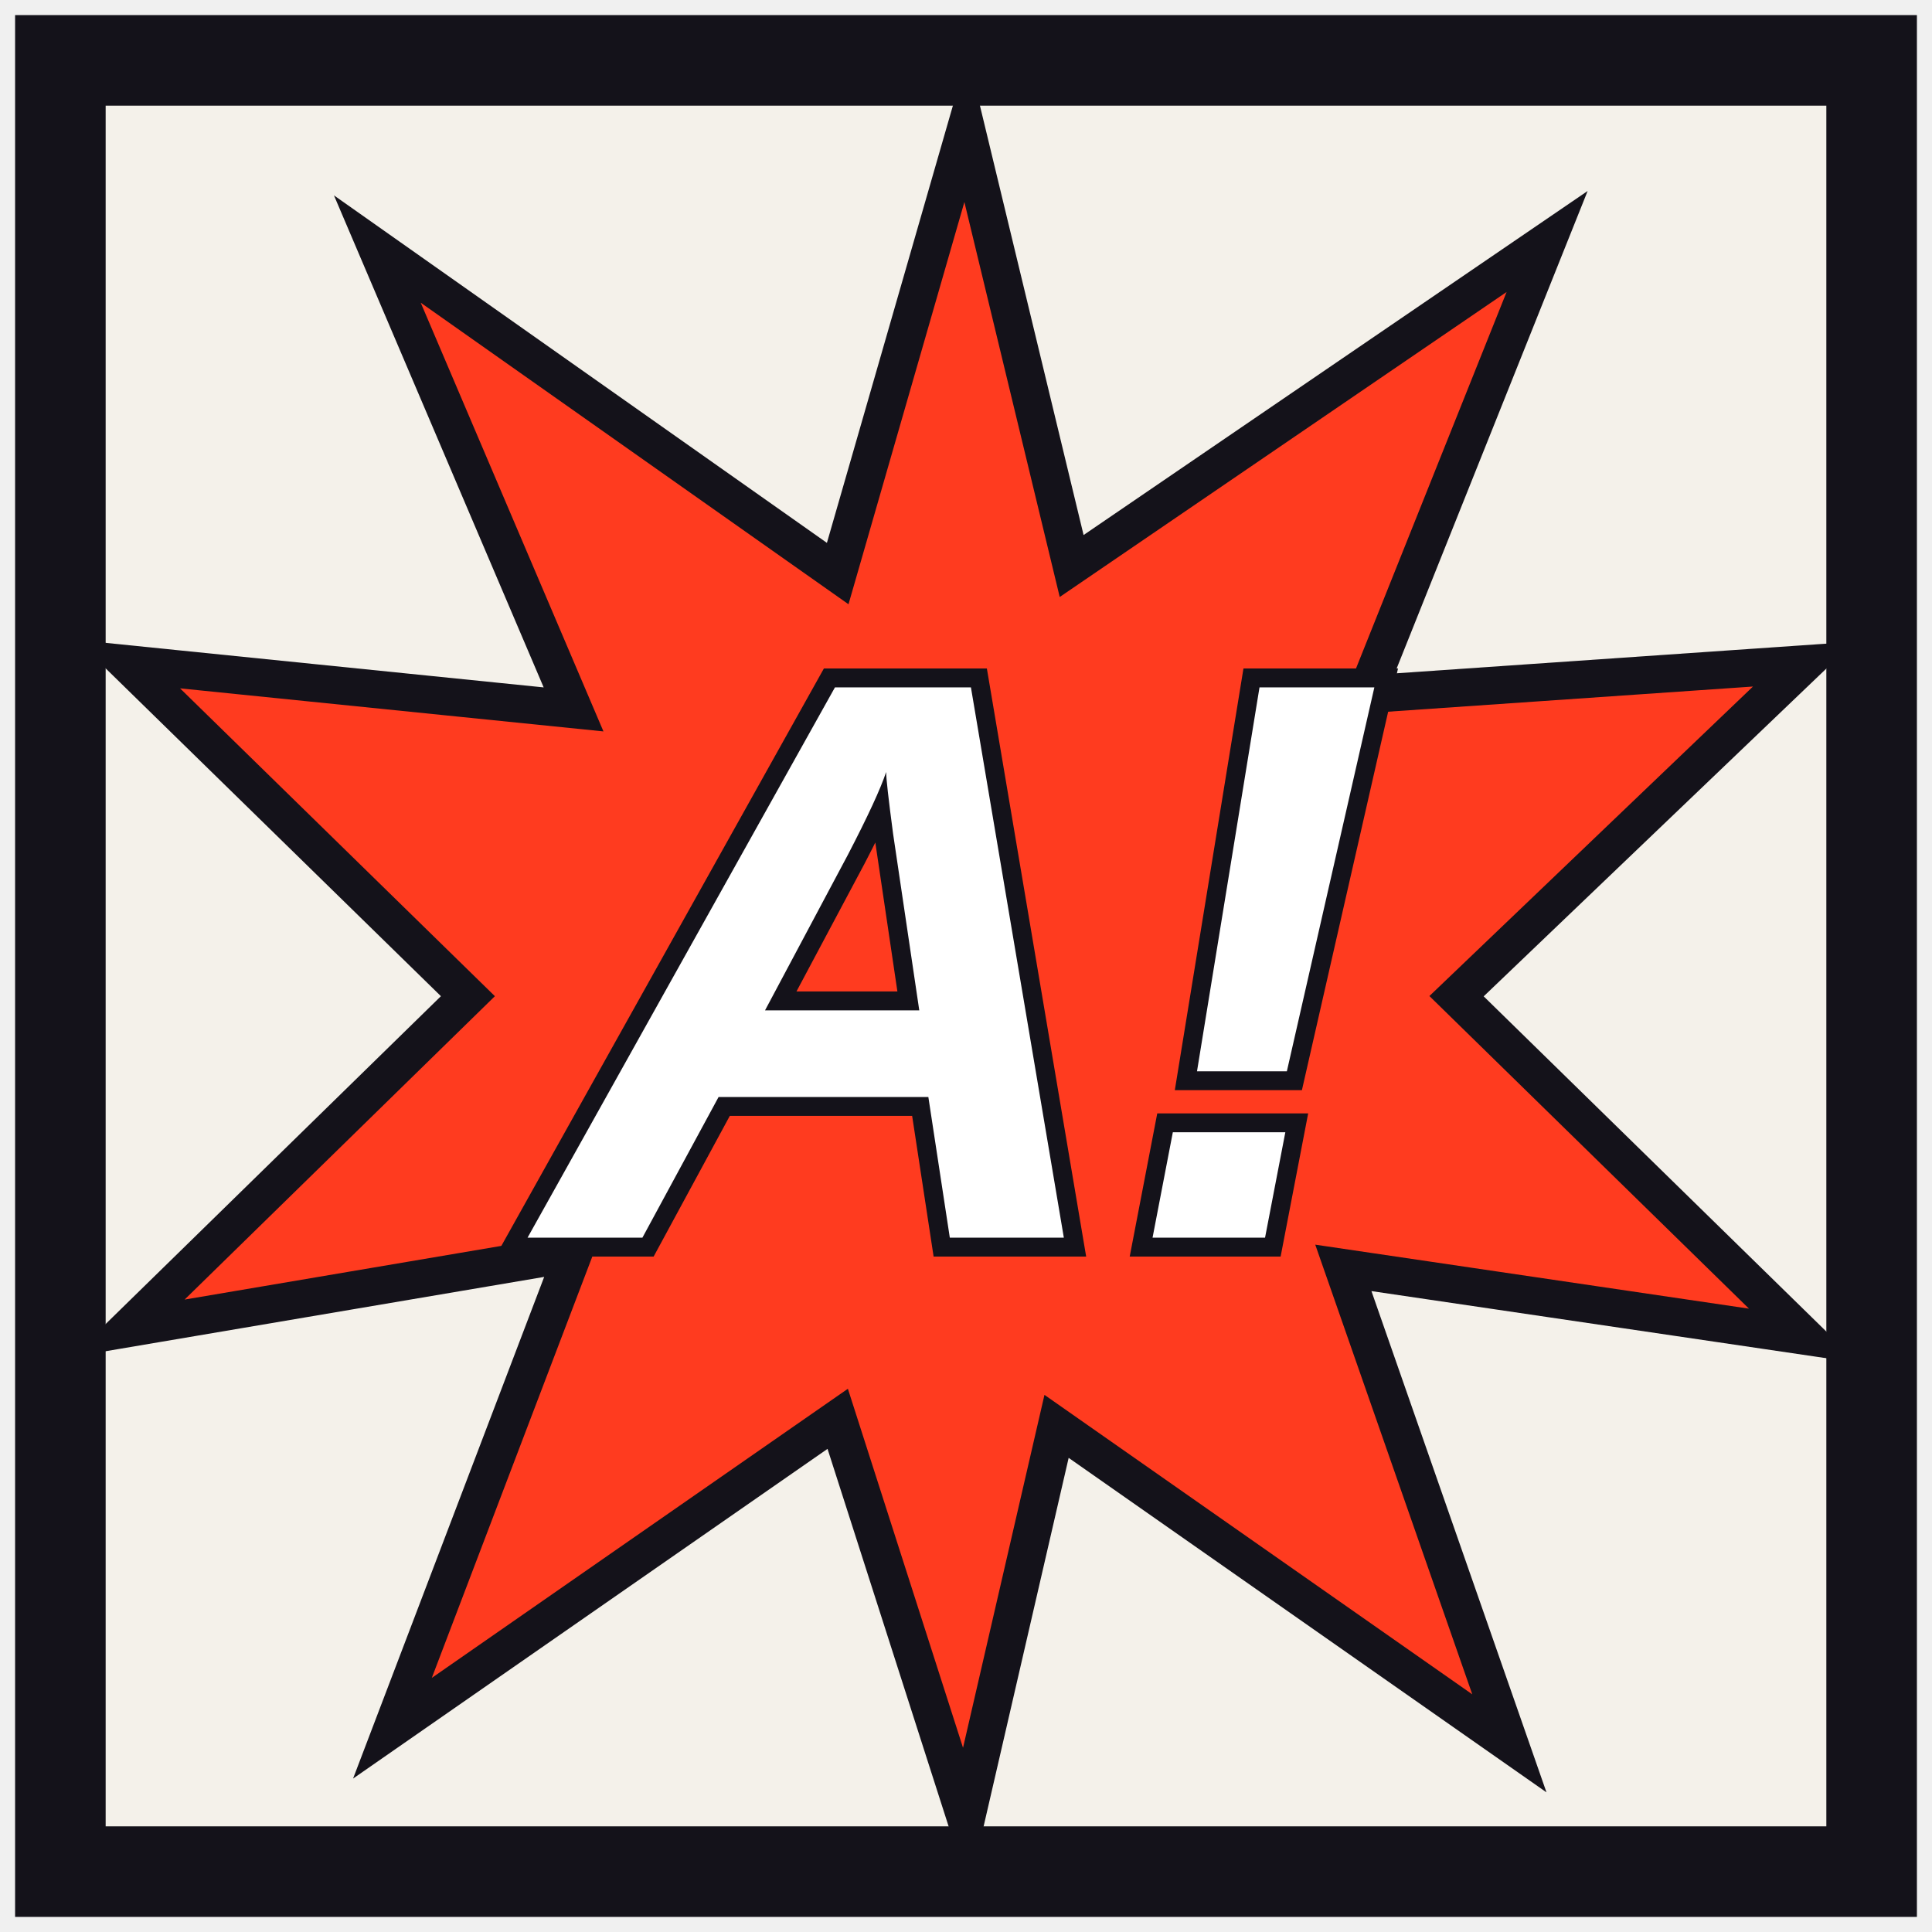
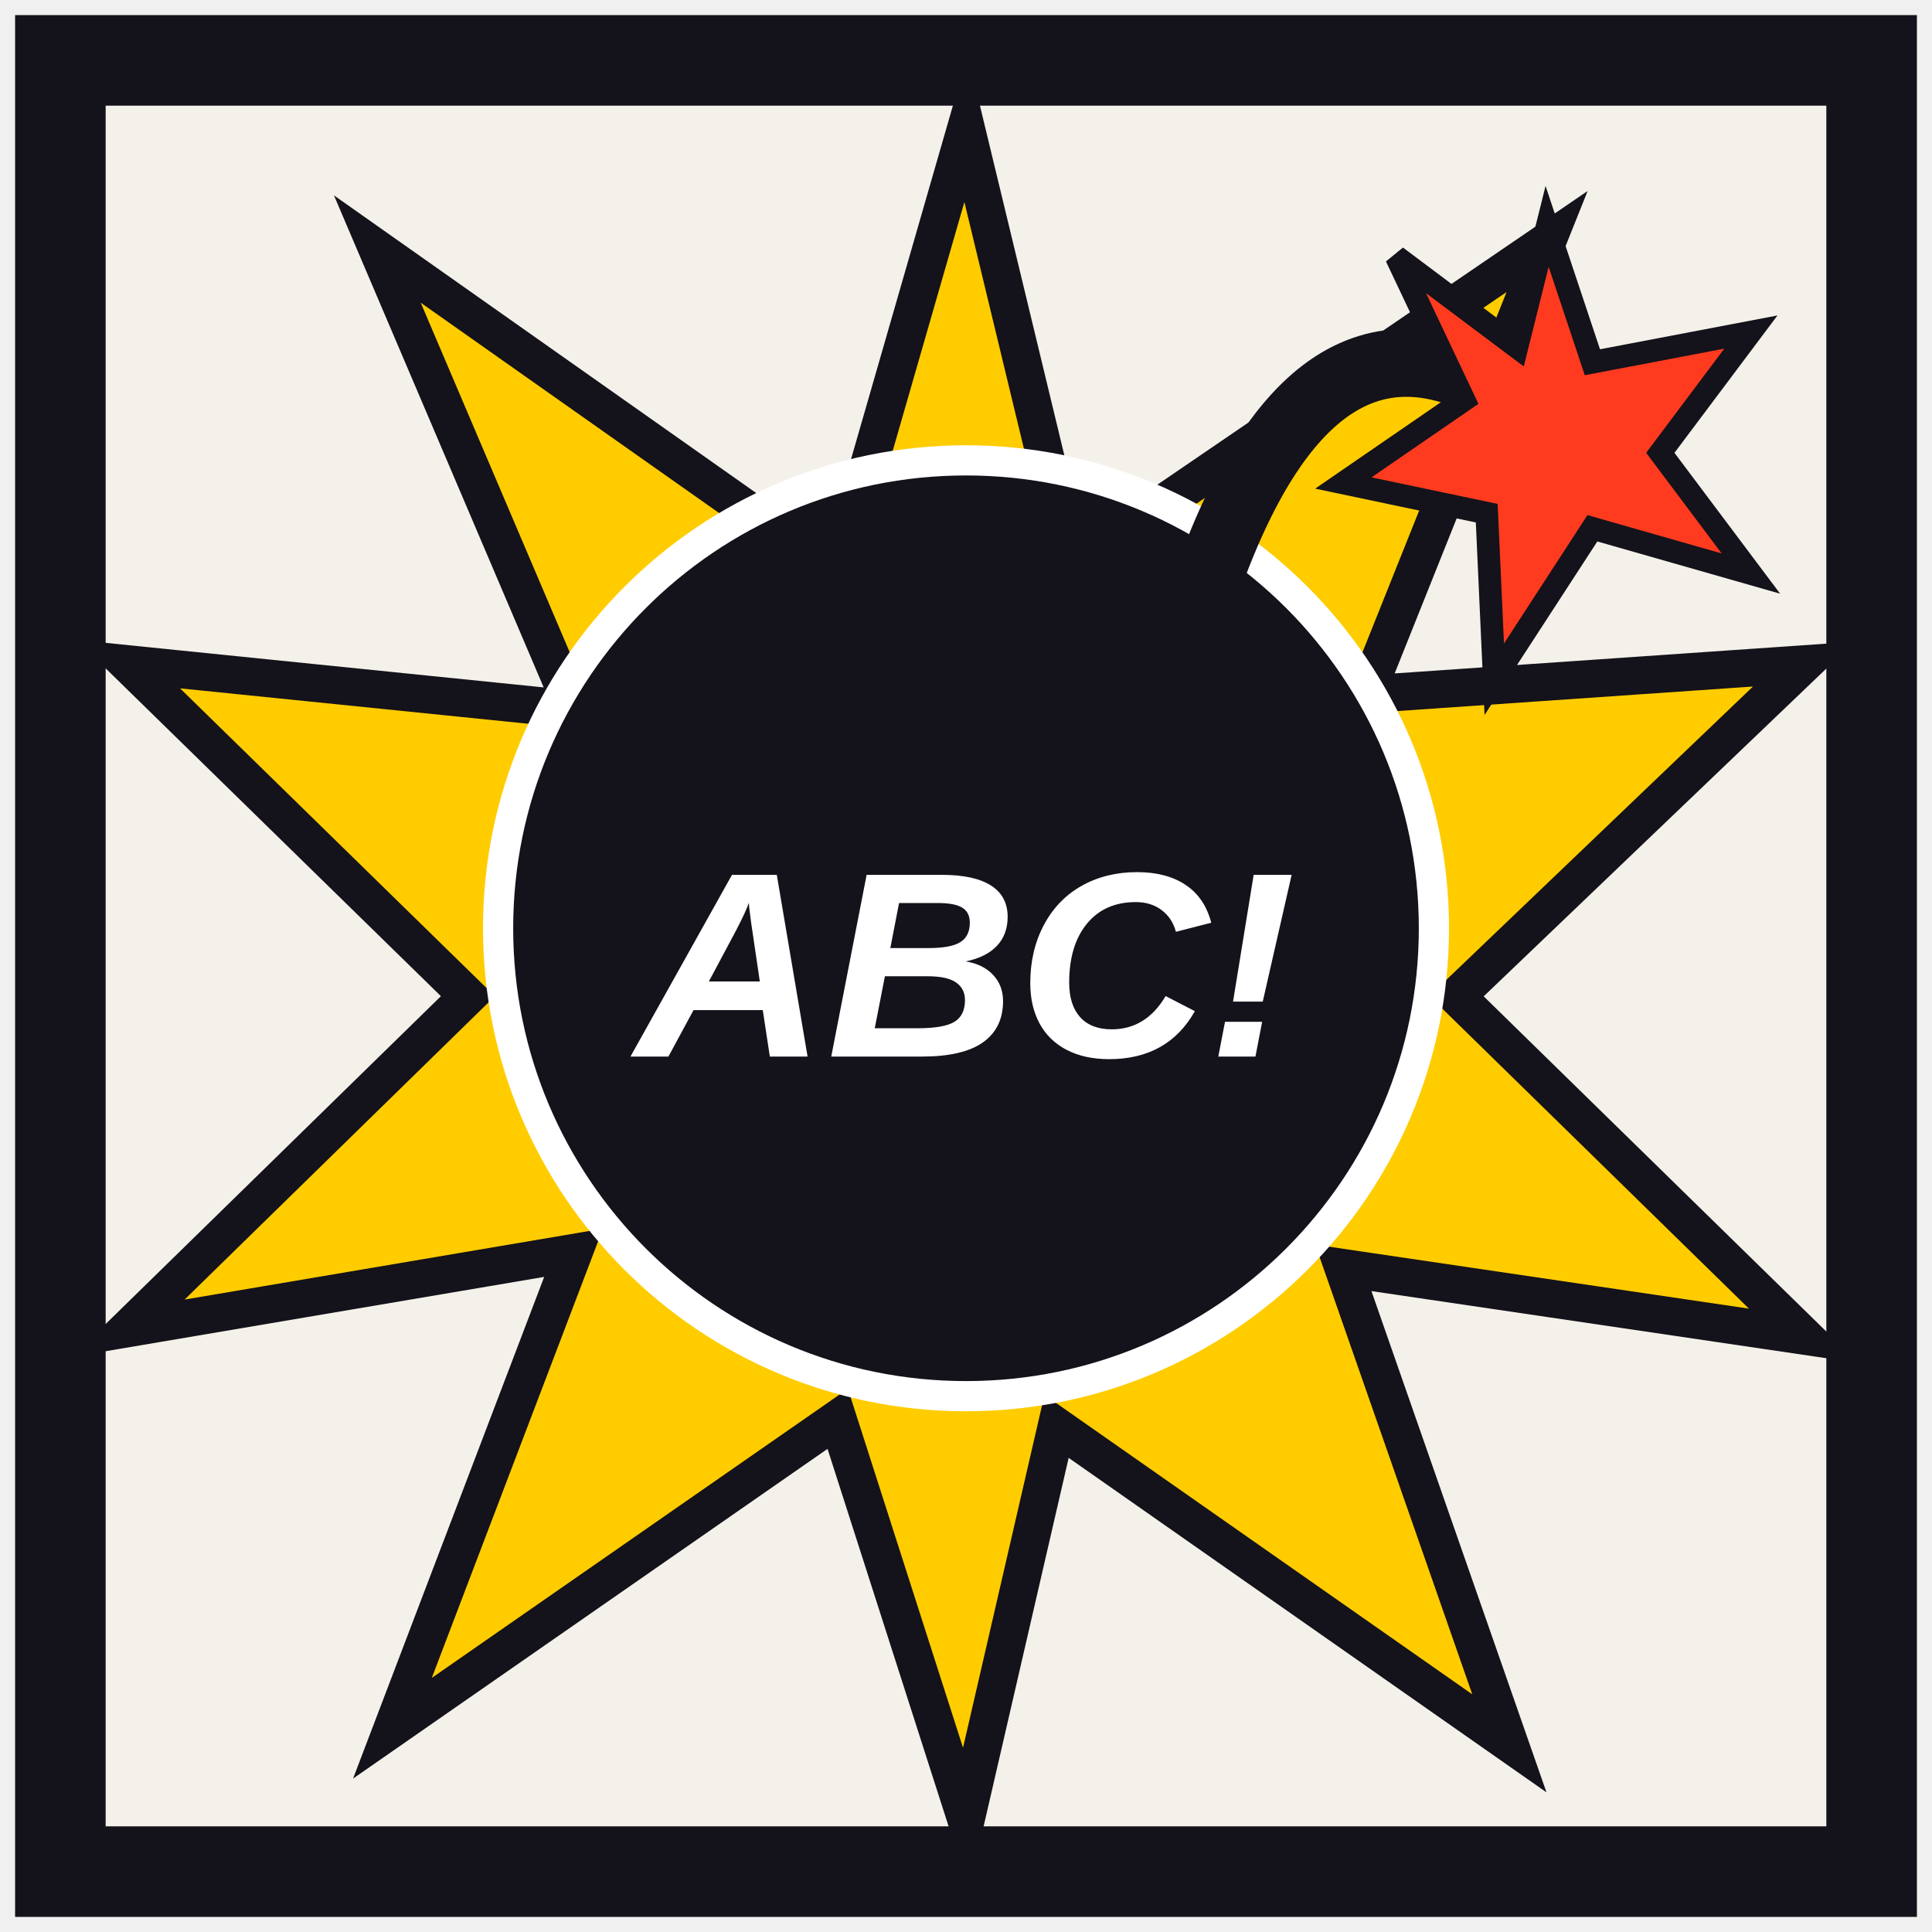
<svg xmlns="http://www.w3.org/2000/svg" viewBox="0 0 256 256">
  <rect x="8" y="8" width="240" height="240" fill="#f4f1ea" stroke="#14121a" stroke-width="12" />
-   <path d="M128 17 142 75 205 32 181 92 239 88 193 132 239 177 178 168 200 231 140 189 128 241 111 188 52 229 76 166 17 176 62 132 17 88 76 94 50 33 111 76Z" fill="#ff3b1f" stroke="#14121a" stroke-width="5" />
-   <text x="128" y="164" text-anchor="middle" font-family="Arial,sans-serif" font-size="106" font-weight="900" font-style="italic" fill="#fff" stroke="#14121a" stroke-width="5" paint-order="stroke">A!</text>
+   <path d="M128 17 142 75 205 32 181 92 239 88 193 132 239 177 178 168 200 231 140 189 128 241 111 188 52 229 76 166 17 176 62 132 17 88 76 94 50 33 111 76Z" fill="#ffcc00" stroke="#14121a" stroke-width="5" />
+   <circle cx="128" cy="123" r="62" fill="#14121a" stroke="#fff" stroke-width="4" />
+   <path d="M160 77Q175 35 202 54" fill="none" stroke="#14121a" stroke-width="9" />
+   <path d="M205 30L211 48 232 44 220 60 232 76 211 70 198 90 197 68 178 64 194 53 185 34 201 46Z" fill="#ff3b1f" stroke="#14121a" stroke-width="3" />
+   <text x="128" y="140" text-anchor="middle" font-family="Arial,sans-serif" font-size="35" font-weight="900" font-style="italic" fill="#fff">ABC!</text>
</svg>
